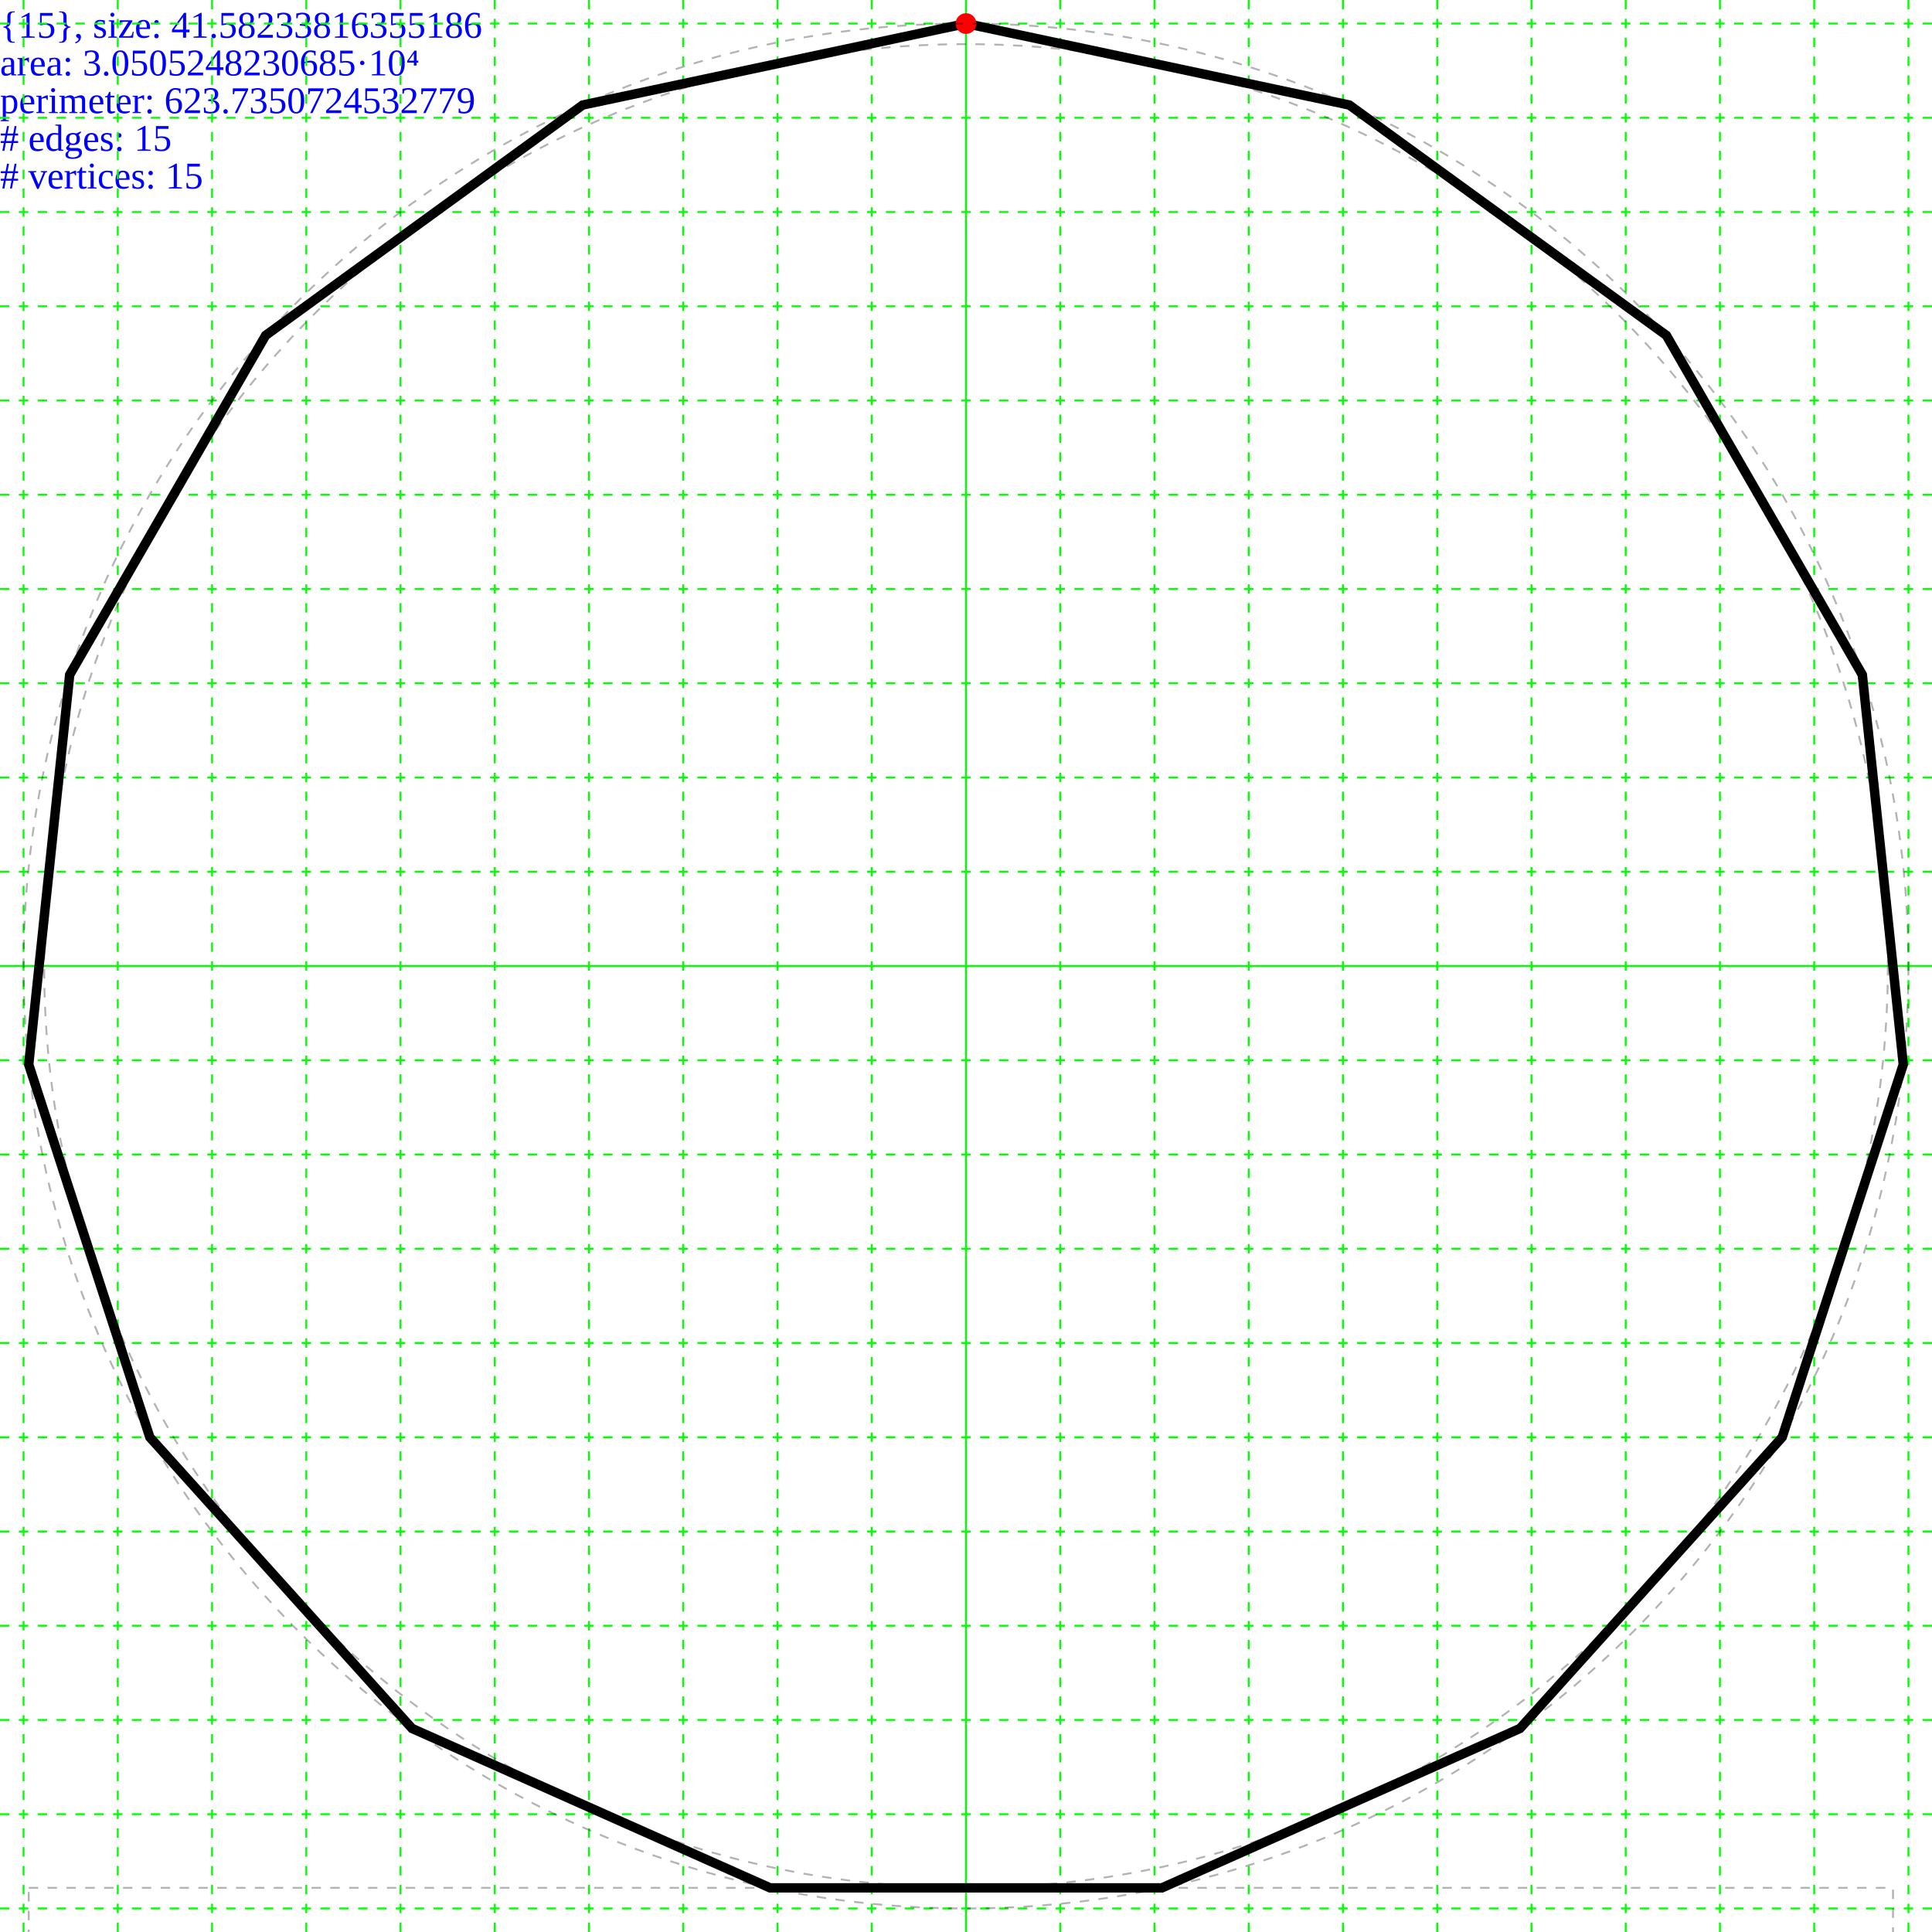
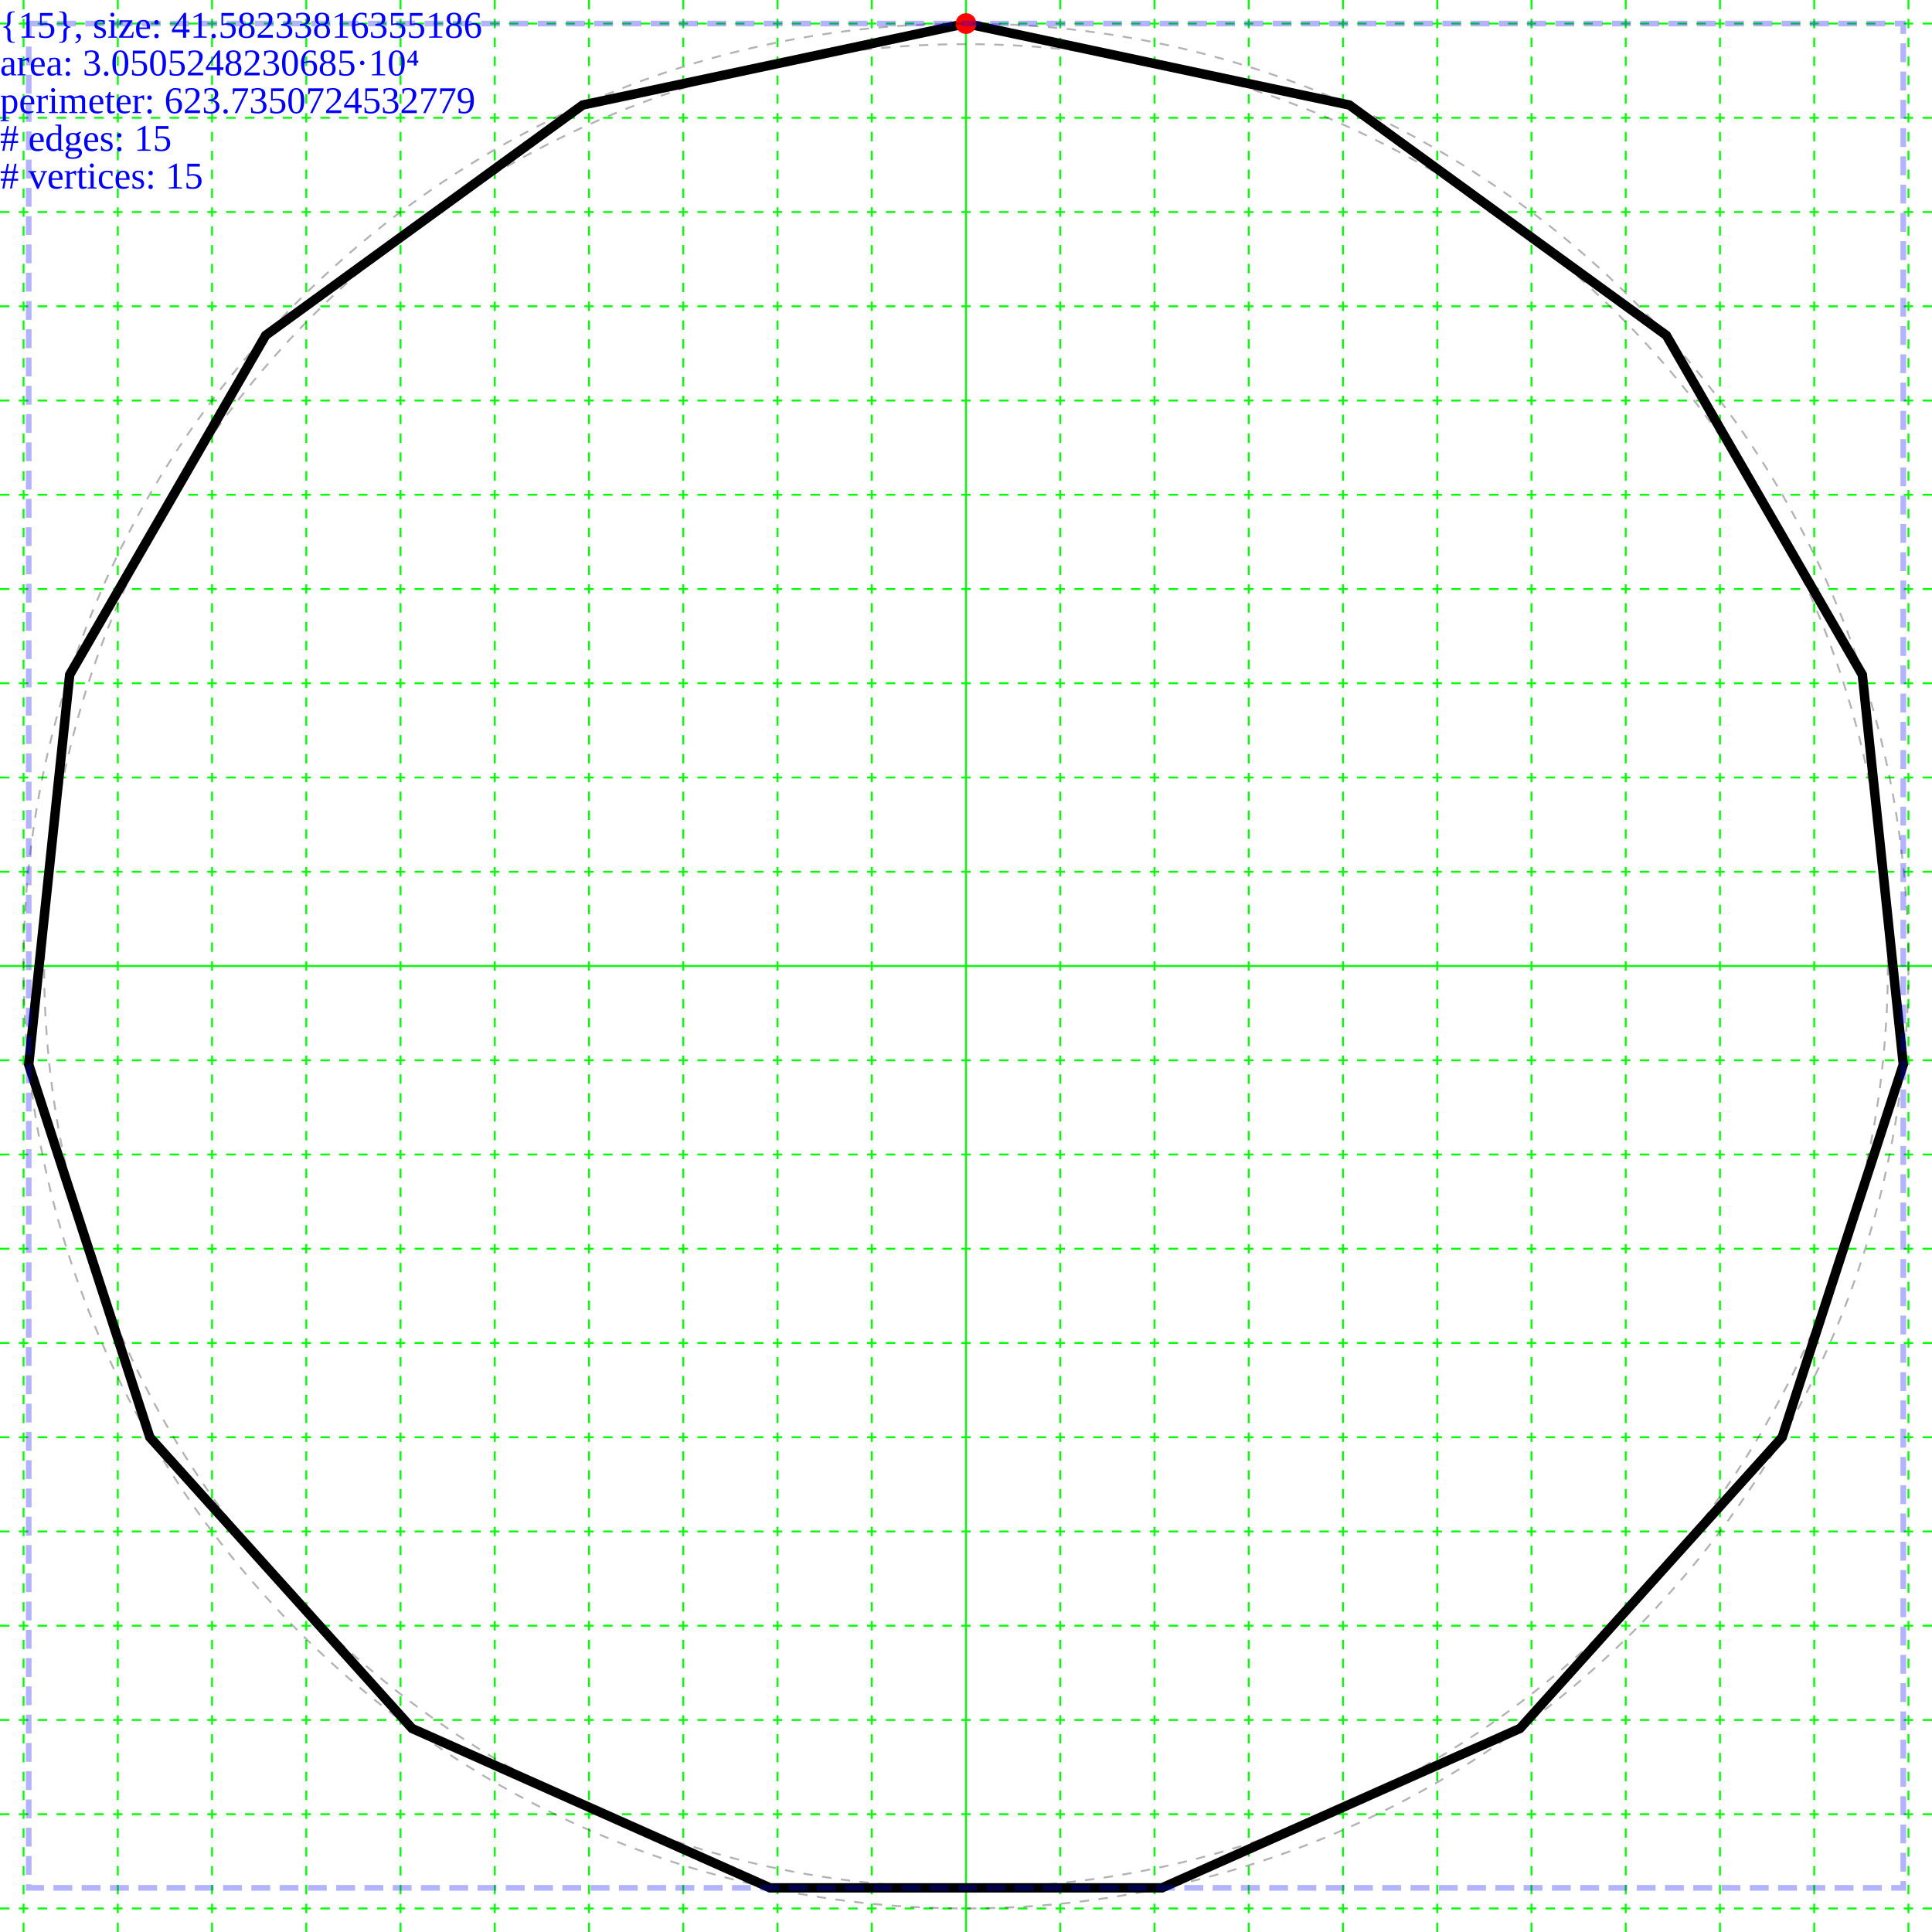
<svg xmlns="http://www.w3.org/2000/svg" height="205.0" width="205.0">
-   <g>
-     <text fill="blue" font-size="4.0" id="info" x="0" y="0">
-       <tspan dy="4.0" x="0">{15}, size: 41.58233816355186</tspan>
-       <tspan dy="4.0" x="0">area: 3.0505248230685·10⁴</tspan>
-       <tspan dy="4.0" x="0">perimeter: 623.7350724532779</tspan>
-       <tspan dy="4.0" x="0"># edges: 15</tspan>
-       <tspan dy="4.0" x="0"># vertices: 15</tspan>
-     </text>
-   </g>
  <g transform="translate(102.5,102.5)">
    <g id="grid">
      <line stroke="#00ff00" stroke-width="0.2" x1="0" x2="0" y1="-102.5" y2="102.5" />
      <line stroke="#00ff00" stroke-dasharray="1,1" stroke-width="0.2" x1="10.0" x2="10.0" y1="-102.5" y2="102.5" />
      <line stroke="#00ff00" stroke-dasharray="1,1" stroke-width="0.2" x1="-10.0" x2="-10.0" y1="-102.5" y2="102.5" />
      <line stroke="#00ff00" stroke-dasharray="1,1" stroke-width="0.2" x1="20.0" x2="20.0" y1="-102.5" y2="102.5" />
      <line stroke="#00ff00" stroke-dasharray="1,1" stroke-width="0.2" x1="-20.0" x2="-20.0" y1="-102.5" y2="102.5" />
      <line stroke="#00ff00" stroke-dasharray="1,1" stroke-width="0.2" x1="30.0" x2="30.0" y1="-102.5" y2="102.5" />
      <line stroke="#00ff00" stroke-dasharray="1,1" stroke-width="0.2" x1="-30.0" x2="-30.0" y1="-102.5" y2="102.5" />
      <line stroke="#00ff00" stroke-dasharray="1,1" stroke-width="0.2" x1="40.0" x2="40.0" y1="-102.5" y2="102.5" />
      <line stroke="#00ff00" stroke-dasharray="1,1" stroke-width="0.2" x1="-40.0" x2="-40.0" y1="-102.5" y2="102.5" />
      <line stroke="#00ff00" stroke-dasharray="1,1" stroke-width="0.2" x1="50.0" x2="50.0" y1="-102.5" y2="102.5" />
      <line stroke="#00ff00" stroke-dasharray="1,1" stroke-width="0.2" x1="-50.0" x2="-50.0" y1="-102.5" y2="102.5" />
      <line stroke="#00ff00" stroke-dasharray="1,1" stroke-width="0.2" x1="60.0" x2="60.0" y1="-102.5" y2="102.5" />
      <line stroke="#00ff00" stroke-dasharray="1,1" stroke-width="0.2" x1="-60.0" x2="-60.0" y1="-102.5" y2="102.5" />
      <line stroke="#00ff00" stroke-dasharray="1,1" stroke-width="0.2" x1="70.0" x2="70.0" y1="-102.5" y2="102.5" />
      <line stroke="#00ff00" stroke-dasharray="1,1" stroke-width="0.2" x1="-70.0" x2="-70.0" y1="-102.5" y2="102.5" />
      <line stroke="#00ff00" stroke-dasharray="1,1" stroke-width="0.2" x1="80.0" x2="80.0" y1="-102.5" y2="102.5" />
      <line stroke="#00ff00" stroke-dasharray="1,1" stroke-width="0.2" x1="-80.0" x2="-80.0" y1="-102.5" y2="102.5" />
      <line stroke="#00ff00" stroke-dasharray="1,1" stroke-width="0.2" x1="90.0" x2="90.0" y1="-102.5" y2="102.5" />
      <line stroke="#00ff00" stroke-dasharray="1,1" stroke-width="0.2" x1="-90.0" x2="-90.0" y1="-102.5" y2="102.5" />
      <line stroke="#00ff00" stroke-dasharray="1,1" stroke-width="0.2" x1="100.0" x2="100.0" y1="-102.5" y2="102.5" />
      <line stroke="#00ff00" stroke-dasharray="1,1" stroke-width="0.2" x1="-100.0" x2="-100.0" y1="-102.5" y2="102.5" />
      <line stroke="#00ff00" stroke-dasharray="1,1" stroke-width="0.2" x1="110.0" x2="110.0" y1="-102.5" y2="102.5" />
      <line stroke="#00ff00" stroke-dasharray="1,1" stroke-width="0.2" x1="-110.0" x2="-110.0" y1="-102.5" y2="102.5" />
      <line stroke="#00ff00" stroke-width="0.2" x1="-102.5" x2="102.5" y1="0" y2="0" />
      <line stroke="#00ff00" stroke-dasharray="1,1" stroke-width="0.2" x1="-102.5" x2="102.5" y1="10.0" y2="10.0" />
      <line stroke="#00ff00" stroke-dasharray="1,1" stroke-width="0.2" x1="-102.5" x2="102.5" y1="-10.0" y2="-10.0" />
      <line stroke="#00ff00" stroke-dasharray="1,1" stroke-width="0.2" x1="-102.5" x2="102.5" y1="20.0" y2="20.0" />
      <line stroke="#00ff00" stroke-dasharray="1,1" stroke-width="0.2" x1="-102.5" x2="102.5" y1="-20.0" y2="-20.0" />
      <line stroke="#00ff00" stroke-dasharray="1,1" stroke-width="0.2" x1="-102.5" x2="102.5" y1="30.0" y2="30.0" />
      <line stroke="#00ff00" stroke-dasharray="1,1" stroke-width="0.2" x1="-102.5" x2="102.5" y1="-30.0" y2="-30.0" />
      <line stroke="#00ff00" stroke-dasharray="1,1" stroke-width="0.2" x1="-102.5" x2="102.5" y1="40.0" y2="40.0" />
      <line stroke="#00ff00" stroke-dasharray="1,1" stroke-width="0.2" x1="-102.5" x2="102.5" y1="-40.0" y2="-40.0" />
      <line stroke="#00ff00" stroke-dasharray="1,1" stroke-width="0.2" x1="-102.5" x2="102.5" y1="50.0" y2="50.0" />
      <line stroke="#00ff00" stroke-dasharray="1,1" stroke-width="0.2" x1="-102.5" x2="102.5" y1="-50.0" y2="-50.0" />
      <line stroke="#00ff00" stroke-dasharray="1,1" stroke-width="0.2" x1="-102.5" x2="102.5" y1="60.0" y2="60.0" />
      <line stroke="#00ff00" stroke-dasharray="1,1" stroke-width="0.2" x1="-102.5" x2="102.5" y1="-60.0" y2="-60.0" />
      <line stroke="#00ff00" stroke-dasharray="1,1" stroke-width="0.2" x1="-102.5" x2="102.5" y1="70.0" y2="70.0" />
      <line stroke="#00ff00" stroke-dasharray="1,1" stroke-width="0.2" x1="-102.5" x2="102.5" y1="-70.0" y2="-70.0" />
      <line stroke="#00ff00" stroke-dasharray="1,1" stroke-width="0.2" x1="-102.5" x2="102.5" y1="80.0" y2="80.0" />
      <line stroke="#00ff00" stroke-dasharray="1,1" stroke-width="0.2" x1="-102.5" x2="102.5" y1="-80.0" y2="-80.0" />
      <line stroke="#00ff00" stroke-dasharray="1,1" stroke-width="0.2" x1="-102.5" x2="102.5" y1="90.0" y2="90.0" />
      <line stroke="#00ff00" stroke-dasharray="1,1" stroke-width="0.2" x1="-102.5" x2="102.5" y1="-90.0" y2="-90.0" />
      <line stroke="#00ff00" stroke-dasharray="1,1" stroke-width="0.2" x1="-102.5" x2="102.5" y1="100.0" y2="100.0" />
      <line stroke="#00ff00" stroke-dasharray="1,1" stroke-width="0.2" x1="-102.5" x2="102.5" y1="-100.0" y2="-100.0" />
      <line stroke="#00ff00" stroke-dasharray="1,1" stroke-width="0.2" x1="-102.5" x2="102.5" y1="110.0" y2="110.0" />
      <line stroke="#00ff00" stroke-dasharray="1,1" stroke-width="0.2" x1="-102.5" x2="102.5" y1="-110.0" y2="-110.0" />
      <line stroke="#00ff00" stroke-dasharray="1,1" stroke-width="0.2" x1="-102.5" x2="102.5" y1="120.0" y2="120.0" />
      <line stroke="#00ff00" stroke-dasharray="1,1" stroke-width="0.2" x1="-102.5" x2="102.5" y1="-120.0" y2="-120.0" />
      <line stroke="#00ff00" stroke-dasharray="1,1" stroke-width="0.2" x1="-102.5" x2="102.5" y1="130.0" y2="130.0" />
      <line stroke="#00ff00" stroke-dasharray="1,1" stroke-width="0.2" x1="-102.5" x2="102.5" y1="-130.0" y2="-130.0" />
      <line stroke="#00ff00" stroke-dasharray="1,1" stroke-width="0.2" x1="-102.5" x2="102.5" y1="140.0" y2="140.0" />
      <line stroke="#00ff00" stroke-dasharray="1,1" stroke-width="0.2" x1="-102.5" x2="102.5" y1="-140.0" y2="-140.0" />
      <line stroke="#00ff00" stroke-dasharray="1,1" stroke-width="0.2" x1="-102.5" x2="102.5" y1="150.0" y2="150.0" />
      <line stroke="#00ff00" stroke-dasharray="1,1" stroke-width="0.2" x1="-102.5" x2="102.5" y1="-150.0" y2="-150.0" />
      <line stroke="#00ff00" stroke-dasharray="1,1" stroke-width="0.2" x1="-102.5" x2="102.5" y1="160.0" y2="160.0" />
      <line stroke="#00ff00" stroke-dasharray="1,1" stroke-width="0.2" x1="-102.5" x2="102.5" y1="-160.0" y2="-160.0" />
      <line stroke="#00ff00" stroke-dasharray="1,1" stroke-width="0.2" x1="-102.5" x2="102.5" y1="170.0" y2="170.0" />
      <line stroke="#00ff00" stroke-dasharray="1,1" stroke-width="0.2" x1="-102.5" x2="102.5" y1="-170.0" y2="-170.0" />
      <line stroke="#00ff00" stroke-dasharray="1,1" stroke-width="0.2" x1="-102.5" x2="102.5" y1="180.0" y2="180.0" />
      <line stroke="#00ff00" stroke-dasharray="1,1" stroke-width="0.2" x1="-102.5" x2="102.5" y1="-180.0" y2="-180.0" />
      <line stroke="#00ff00" stroke-dasharray="1,1" stroke-width="0.2" x1="-102.5" x2="102.5" y1="190.0" y2="190.0" />
      <line stroke="#00ff00" stroke-dasharray="1,1" stroke-width="0.2" x1="-102.5" x2="102.5" y1="-190.0" y2="-190.0" />
      <line stroke="#00ff00" stroke-dasharray="1,1" stroke-width="0.2" x1="-102.5" x2="102.5" y1="200.0" y2="200.0" />
      <line stroke="#00ff00" stroke-dasharray="1,1" stroke-width="0.2" x1="-102.5" x2="102.5" y1="-200.0" y2="-200.0" />
      <line stroke="#00ff00" stroke-dasharray="1,1" stroke-width="0.2" x1="-102.5" x2="102.5" y1="210.0" y2="210.0" />
      <line stroke="#00ff00" stroke-dasharray="1,1" stroke-width="0.2" x1="-102.5" x2="102.5" y1="-210.0" y2="-210.0" />
    </g>
    <g>
      <polygon fill="none" points="6.123233995736766E-15,-100.0 40.674,-91.355 74.314,-66.913 95.106,-30.902 99.452,10.453 86.603,50 58.779,80.902 20.791,97.815 -20.791,97.815 -58.779,80.902 -86.603,50 -99.452,10.453 -95.106,-30.902 -74.314,-66.913 -40.674,-91.355" stroke="black" stroke-width="1" />
      <circle cx="6.123233995736766E-15" cy="-100.0" fill="#ff0000" r="1.1" />
      <circle fill="none" r="97.815" stroke="black" stroke-dasharray="1,1" stroke-opacity="0.3" stroke-width="0.2" />
      <circle fill="none" r="100.0" stroke="black" stroke-dasharray="1,1" stroke-opacity="0.3" stroke-width="0.2" />
-       <rect fill="none" height="198.904" stroke="black" stroke-dasharray="1,1" stroke-opacity="0.3" stroke-width="0.2" width="197.815" x="-99.452" y="97.815" />
+       <rect fill="none" height="197.815" stroke="blue" stroke-dasharray="2,1" stroke-opacity="0.3" stroke-width="0.6" width="198.904" x="-99.452" y="-100.0" />
    </g>
  </g>
+   <g>
+     <text fill="blue" font-size="4.0" id="info" x="0" y="0">
+       <tspan dy="4.0" x="0">{15}, size: 41.58233816355186</tspan>
+       <tspan dy="4.0" x="0">area: 3.0505248230685·10⁴</tspan>
+       <tspan dy="4.0" x="0">perimeter: 623.7350724532779</tspan>
+       <tspan dy="4.0" x="0"># edges: 15</tspan>
+       <tspan dy="4.0" x="0"># vertices: 15</tspan>
+     </text>
+   </g>
</svg>
